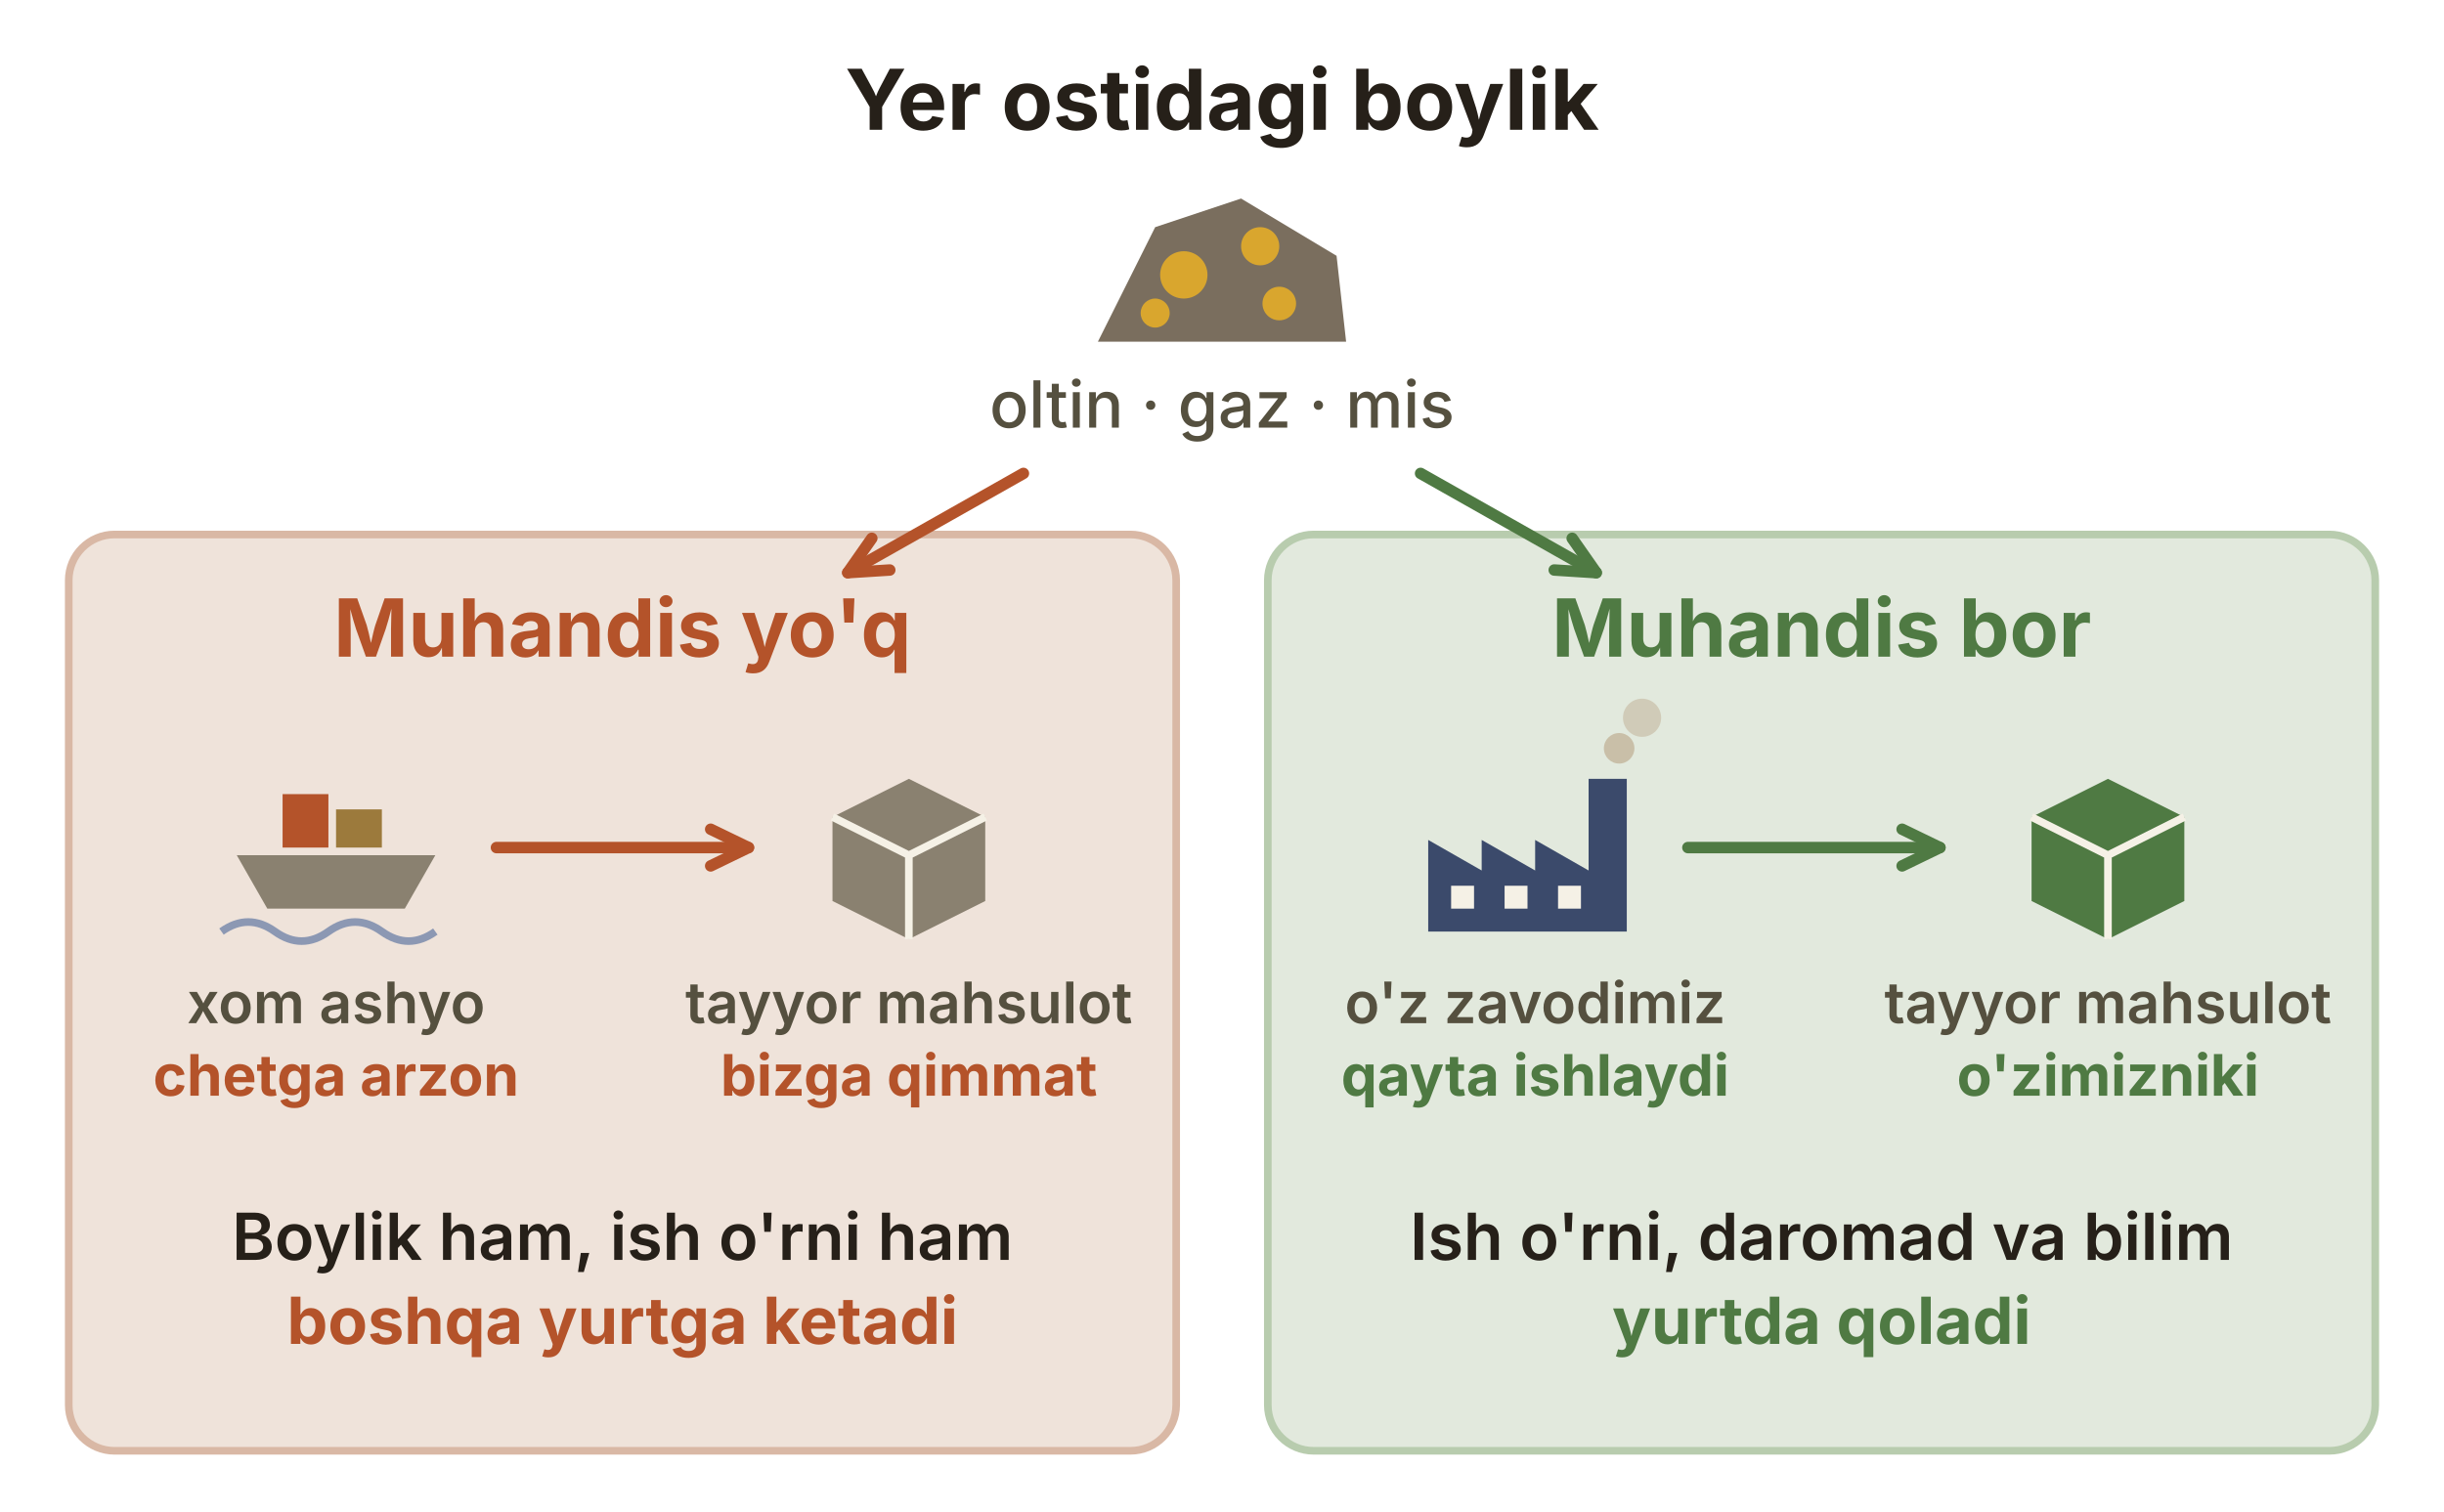
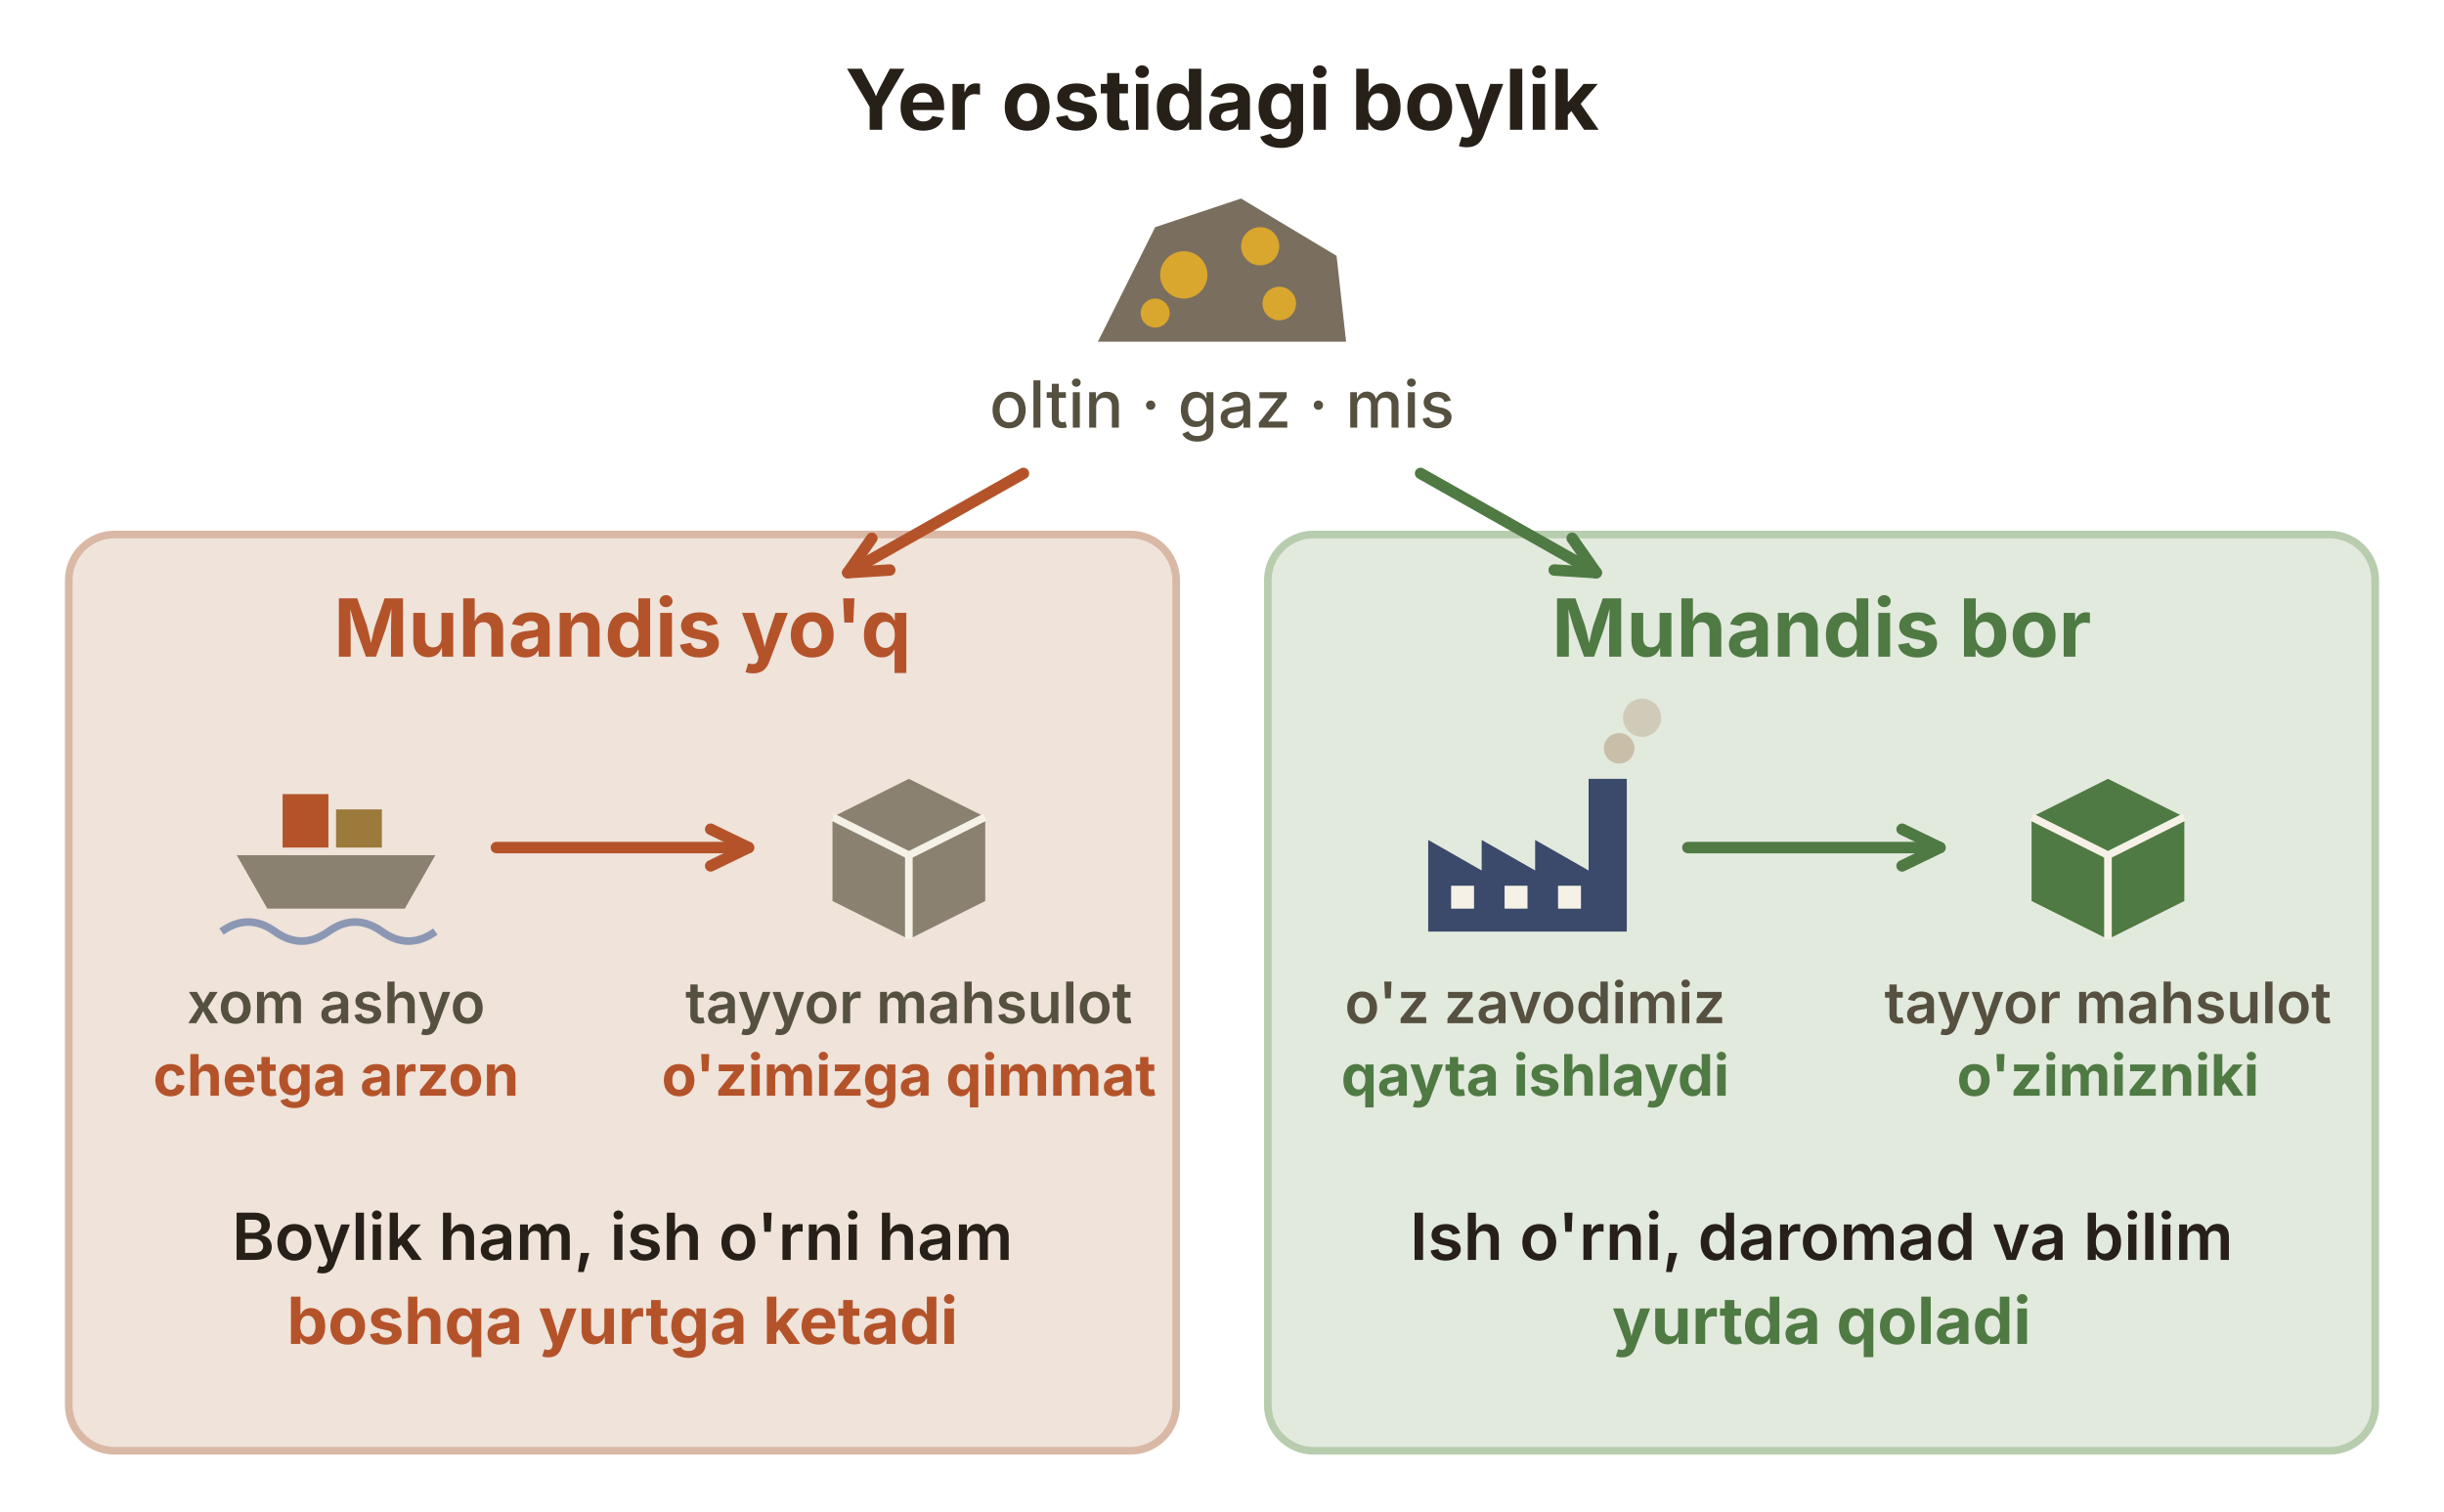
<svg xmlns="http://www.w3.org/2000/svg" viewBox="0 0 640 396" width="640" height="396" role="img" aria-label="Boylik qayerga ketadi: muhandis yo'q bo'lsa chetga, muhandis bor bo'lsa yurtda qoladi">
  <text x="320" y="34" font-family="Inter, system-ui, -apple-system, 'Segoe UI', sans-serif" font-size="22" font-weight="700" fill="#262019" text-anchor="middle">Yer ostidagi boylik</text>
  <g class="pop" style="transition-delay:0.05s">
    <path d="M287.5,89.5 L302.5,59.5 L325.0,52.0 L350.0,67.0 L352.5,89.5 Z" fill="#7A6E5E" />
    <circle cx="310.0" cy="72.0" r="6.2" fill="#D9A62E" />
    <circle cx="330.0" cy="64.5" r="5.0" fill="#D9A62E" />
    <circle cx="335.0" cy="79.5" r="4.4" fill="#D9A62E" />
    <circle cx="302.5" cy="82.0" r="3.8" fill="#D9A62E" />
  </g>
  <text x="320" y="112" font-family="Inter, system-ui, -apple-system, 'Segoe UI', sans-serif" font-size="17" font-weight="500" fill="#55503F" text-anchor="middle">oltin · gaz · mis</text>
  <rect x="18" y="140" width="290" height="240" rx="12" fill="#EFE3DA" stroke="#D9B8A5" stroke-width="2" />
  <text x="163" y="172" font-family="Inter, system-ui, -apple-system, 'Segoe UI', sans-serif" font-size="21" font-weight="700" fill="#B4532A" text-anchor="middle">Muhandis yo'q</text>
  <path class="draw" pathLength="1" style="transition-delay:0.20s" d="M268,124 L222,150" stroke="#B4532A" stroke-width="3" fill="none" stroke-linecap="round" />
  <g class="pop" style="transition-delay:0.70s">
    <path d="M228.3,141.0 L222,150 L233.0,149.3" stroke="#B4532A" stroke-width="3" fill="none" stroke-linejoin="round" stroke-linecap="round" />
  </g>
  <g class="pop" style="transition-delay:0.40s">
    <path d="M62,224 L114,224 L106,238 L70,238 Z" fill="#8A8170" />
    <rect x="74" y="208" width="12" height="14" fill="#B4532A" />
    <rect x="88" y="212" width="12" height="10" fill="#9C7A3C" />
    <path d="M58,244 q7,-5 14,0 t14,0 t14,0 t14,0" stroke="#8C98B3" stroke-width="2" fill="none" />
  </g>
  <g class="pop" style="transition-delay:0.45s">
    <text x="88" y="268" font-family="Inter, system-ui, -apple-system, 'Segoe UI', sans-serif" font-size="15" font-weight="600" fill="#55503F" text-anchor="middle">xom ashyo</text>
    <text x="88" y="287" font-family="Inter, system-ui, -apple-system, 'Segoe UI', sans-serif" font-size="15" font-weight="700" fill="#B4532A" text-anchor="middle">chetga arzon</text>
  </g>
  <path class="draw" pathLength="1" style="transition-delay:0.70s" d="M130,222 L196,222" stroke="#B4532A" stroke-width="3" fill="none" stroke-linecap="round" />
  <g class="pop" style="transition-delay:1.20s">
    <path d="M186.1,226.8 L196,222 L186.1,217.2" stroke="#B4532A" stroke-width="3" fill="none" stroke-linejoin="round" stroke-linecap="round" />
  </g>
  <g class="pop" style="transition-delay:0.90s">
    <path d="M218,214 L238,204 L258,214 L258,236 L238,246 L218,236 Z" fill="#8A8170" />
    <path d="M218,214 L238,224 L258,214 M238,224 L238,246" stroke="#F5F1E6" stroke-width="2" fill="none" />
  </g>
  <g class="pop" style="transition-delay:0.95s">
    <text x="238" y="268" font-family="Inter, system-ui, -apple-system, 'Segoe UI', sans-serif" font-size="15" font-weight="600" fill="#55503F" text-anchor="middle">tayyor mahsulot</text>
-     <text x="238" y="287" font-family="Inter, system-ui, -apple-system, 'Segoe UI', sans-serif" font-size="15" font-weight="700" fill="#B4532A" text-anchor="middle">bizga qimmat</text>
+     <text x="238" y="287" font-family="Inter, system-ui, -apple-system, 'Segoe UI', sans-serif" font-size="15" font-weight="700" fill="#B4532A" text-anchor="middle">o'zimizga qimmat</text>
  </g>
  <g class="pop" style="transition-delay:1.20s">
    <text x="163" y="330" font-family="Inter, system-ui, -apple-system, 'Segoe UI', sans-serif" font-size="17" font-weight="600" fill="#262019" text-anchor="middle">Boylik ham, ish o'rni ham</text>
    <text x="163" y="352" font-family="Inter, system-ui, -apple-system, 'Segoe UI', sans-serif" font-size="17" font-weight="700" fill="#B4532A" text-anchor="middle">boshqa yurtga ketadi</text>
  </g>
  <rect x="332" y="140" width="290" height="240" rx="12" fill="#E2E9DD" stroke="#B8CCAE" stroke-width="2" />
  <text x="477" y="172" font-family="Inter, system-ui, -apple-system, 'Segoe UI', sans-serif" font-size="21" font-weight="700" fill="#4F7A43" text-anchor="middle">Muhandis bor</text>
  <path class="draw" pathLength="1" style="transition-delay:0.20s" d="M372,124 L418,150" stroke="#4F7A43" stroke-width="3" fill="none" stroke-linecap="round" />
  <g class="pop" style="transition-delay:0.70s">
    <path d="M407.0,149.3 L418,150 L411.7,141.0" stroke="#4F7A43" stroke-width="3" fill="none" stroke-linejoin="round" stroke-linecap="round" />
  </g>
  <g class="pop" style="transition-delay:0.40s">
    <path d="M374,244 L374,220 L388,228 L388,220 L402,228 L402,220 L416,228 L416,204 L426,204 L426,244 Z" fill="#3B4A6B" />
    <rect x="380" y="232" width="6" height="6" fill="#F5F1E6" />
    <rect x="394" y="232" width="6" height="6" fill="#F5F1E6" />
    <rect x="408" y="232" width="6" height="6" fill="#F5F1E6" />
    <circle cx="424" cy="196" r="4" fill="#C9BFA8" />
    <circle cx="430" cy="188" r="5" fill="#C9BFA8" fill-opacity="0.7" />
  </g>
  <g class="pop" style="transition-delay:0.45s">
    <text x="402" y="268" font-family="Inter, system-ui, -apple-system, 'Segoe UI', sans-serif" font-size="15" font-weight="600" fill="#55503F" text-anchor="middle">o'z zavodimiz</text>
    <text x="402" y="287" font-family="Inter, system-ui, -apple-system, 'Segoe UI', sans-serif" font-size="15" font-weight="700" fill="#4F7A43" text-anchor="middle">qayta ishlaydi</text>
  </g>
  <path class="draw" pathLength="1" style="transition-delay:0.70s" d="M442,222 L508,222" stroke="#4F7A43" stroke-width="3" fill="none" stroke-linecap="round" />
  <g class="pop" style="transition-delay:1.20s">
    <path d="M498.1,226.8 L508,222 L498.1,217.2" stroke="#4F7A43" stroke-width="3" fill="none" stroke-linejoin="round" stroke-linecap="round" />
  </g>
  <g class="pop" style="transition-delay:0.90s">
    <path d="M532,214 L552,204 L572,214 L572,236 L552,246 L532,236 Z" fill="#4F7A43" />
    <path d="M532,214 L552,224 L572,214 M552,224 L552,246" stroke="#F5F1E6" stroke-width="2" fill="none" />
  </g>
  <g class="pop" style="transition-delay:0.95s">
    <text x="552" y="268" font-family="Inter, system-ui, -apple-system, 'Segoe UI', sans-serif" font-size="15" font-weight="600" fill="#55503F" text-anchor="middle">tayyor mahsulot</text>
    <text x="552" y="287" font-family="Inter, system-ui, -apple-system, 'Segoe UI', sans-serif" font-size="15" font-weight="700" fill="#4F7A43" text-anchor="middle">o'zimizniki</text>
  </g>
  <g class="pop" style="transition-delay:1.20s">
    <text x="477" y="330" font-family="Inter, system-ui, -apple-system, 'Segoe UI', sans-serif" font-size="17" font-weight="600" fill="#262019" text-anchor="middle">Ish o'rni, daromad va bilim</text>
    <text x="477" y="352" font-family="Inter, system-ui, -apple-system, 'Segoe UI', sans-serif" font-size="17" font-weight="700" fill="#4F7A43" text-anchor="middle">yurtda qoladi</text>
  </g>
</svg>
